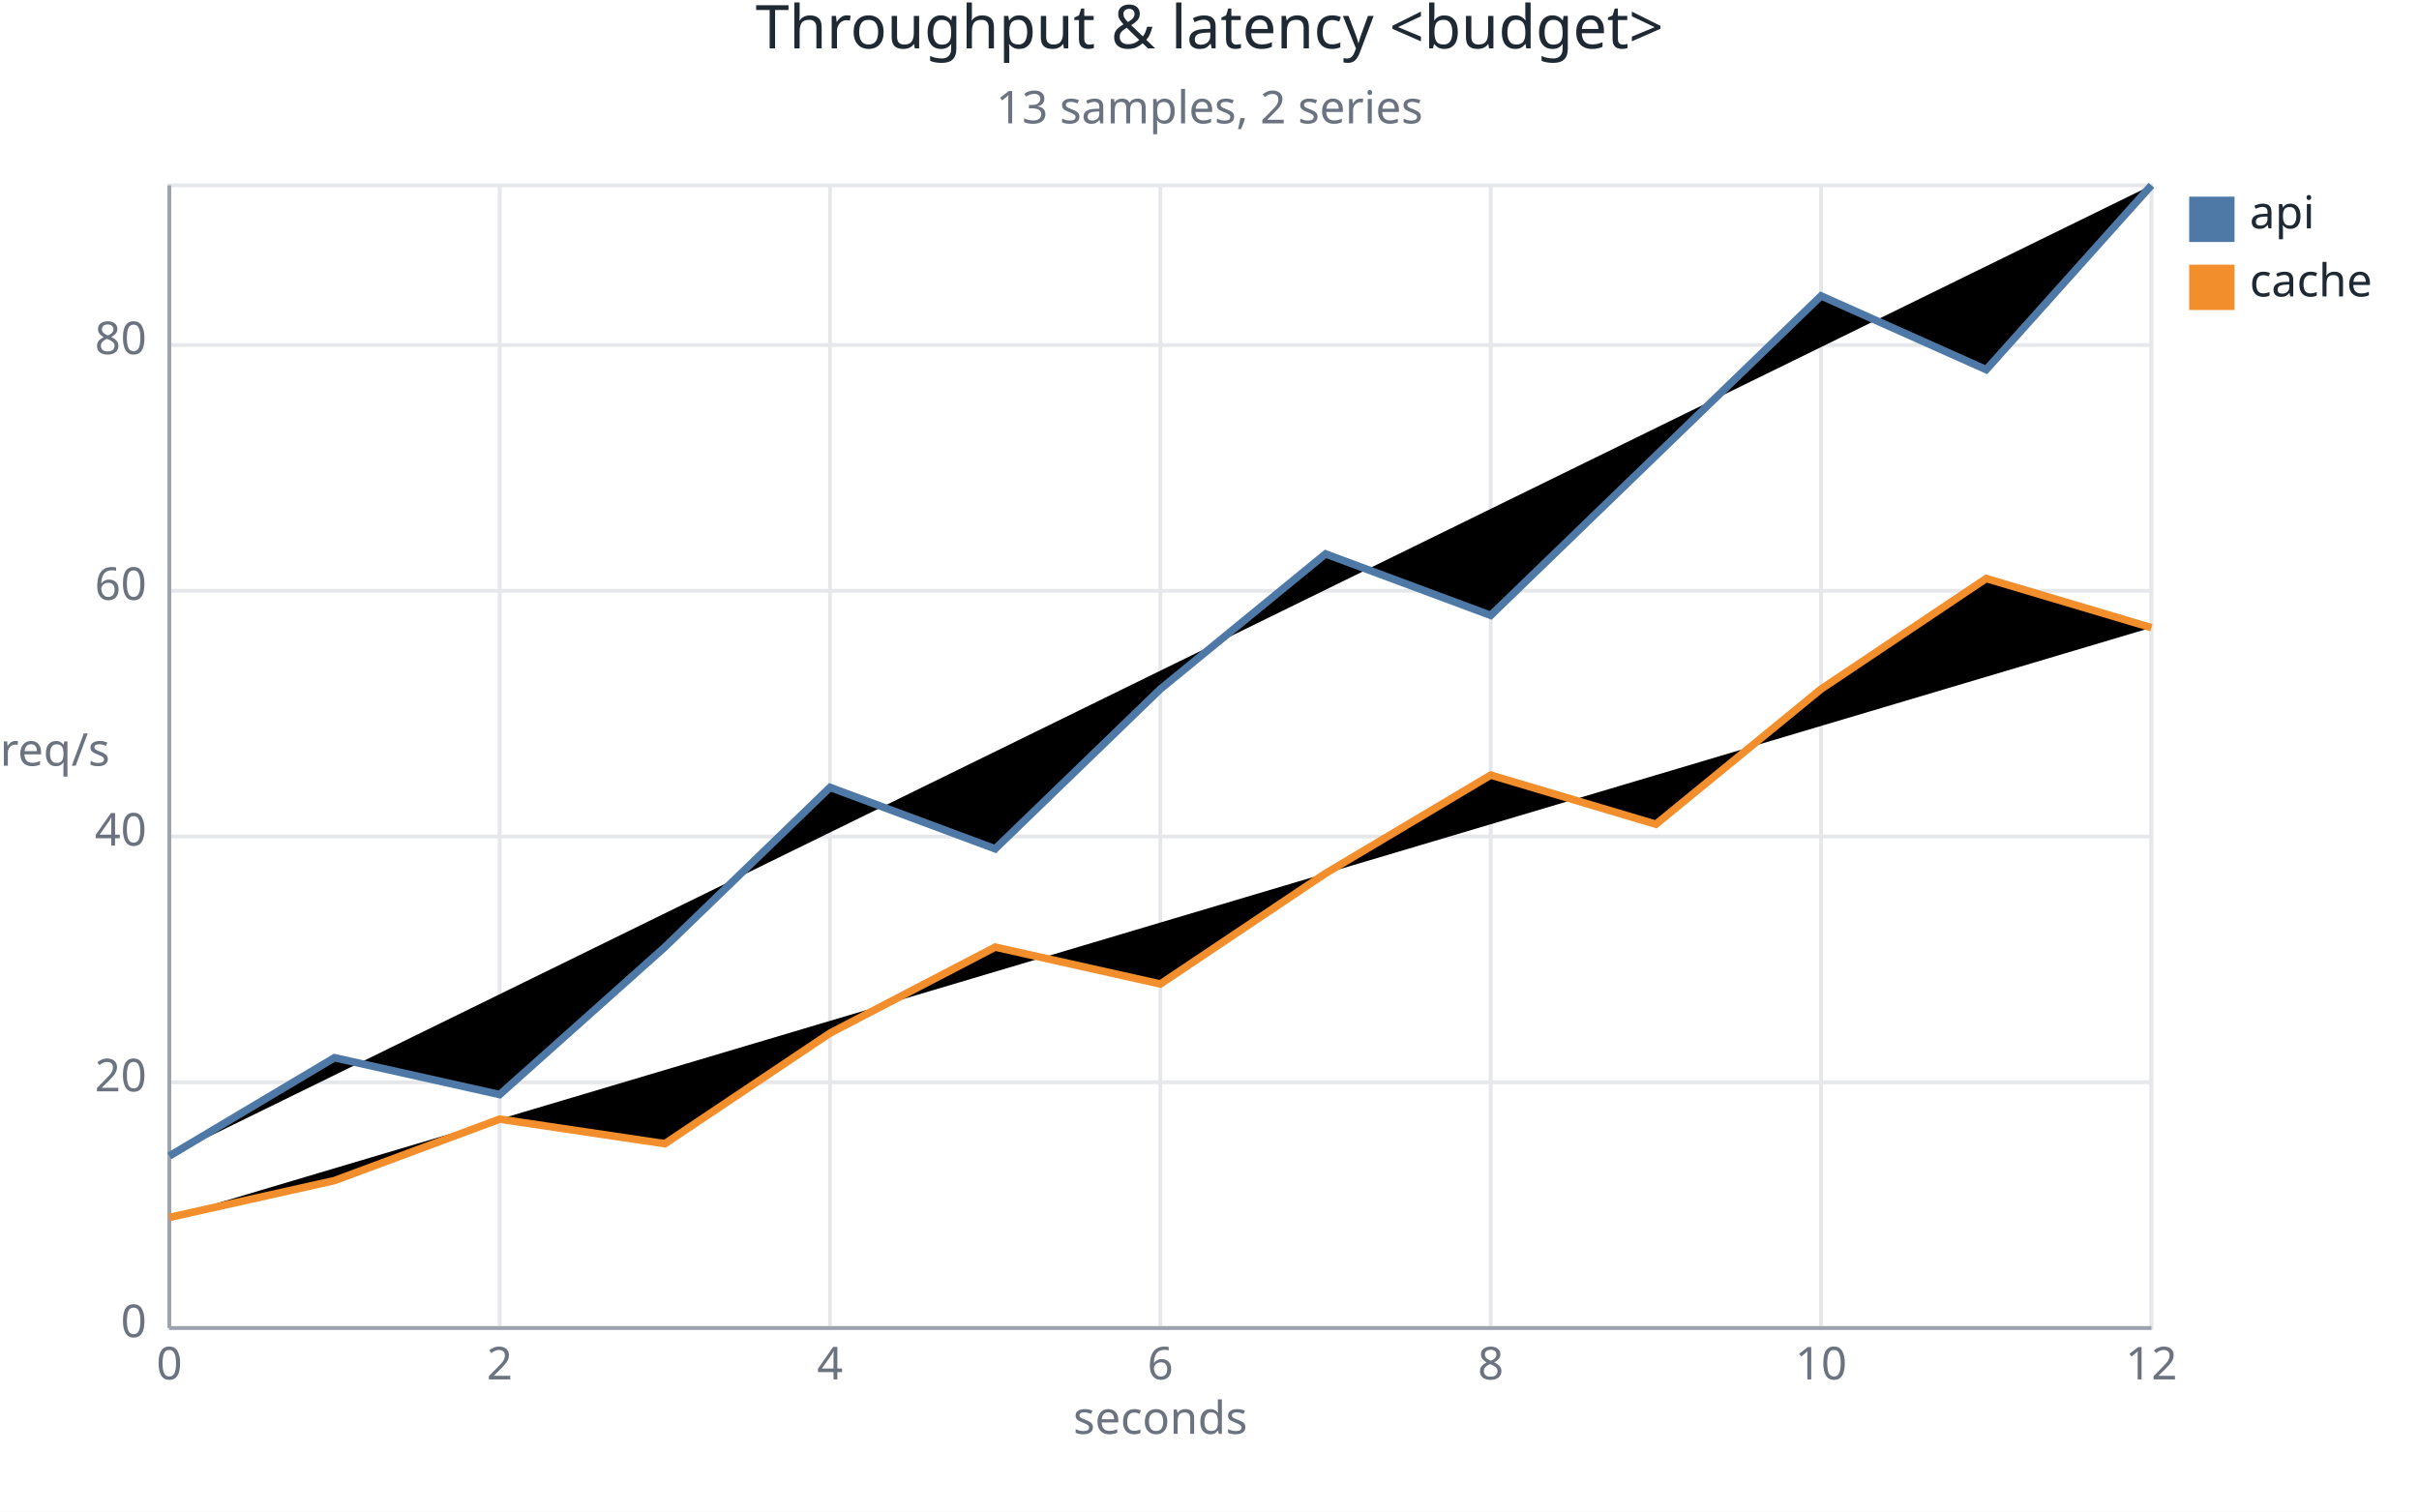
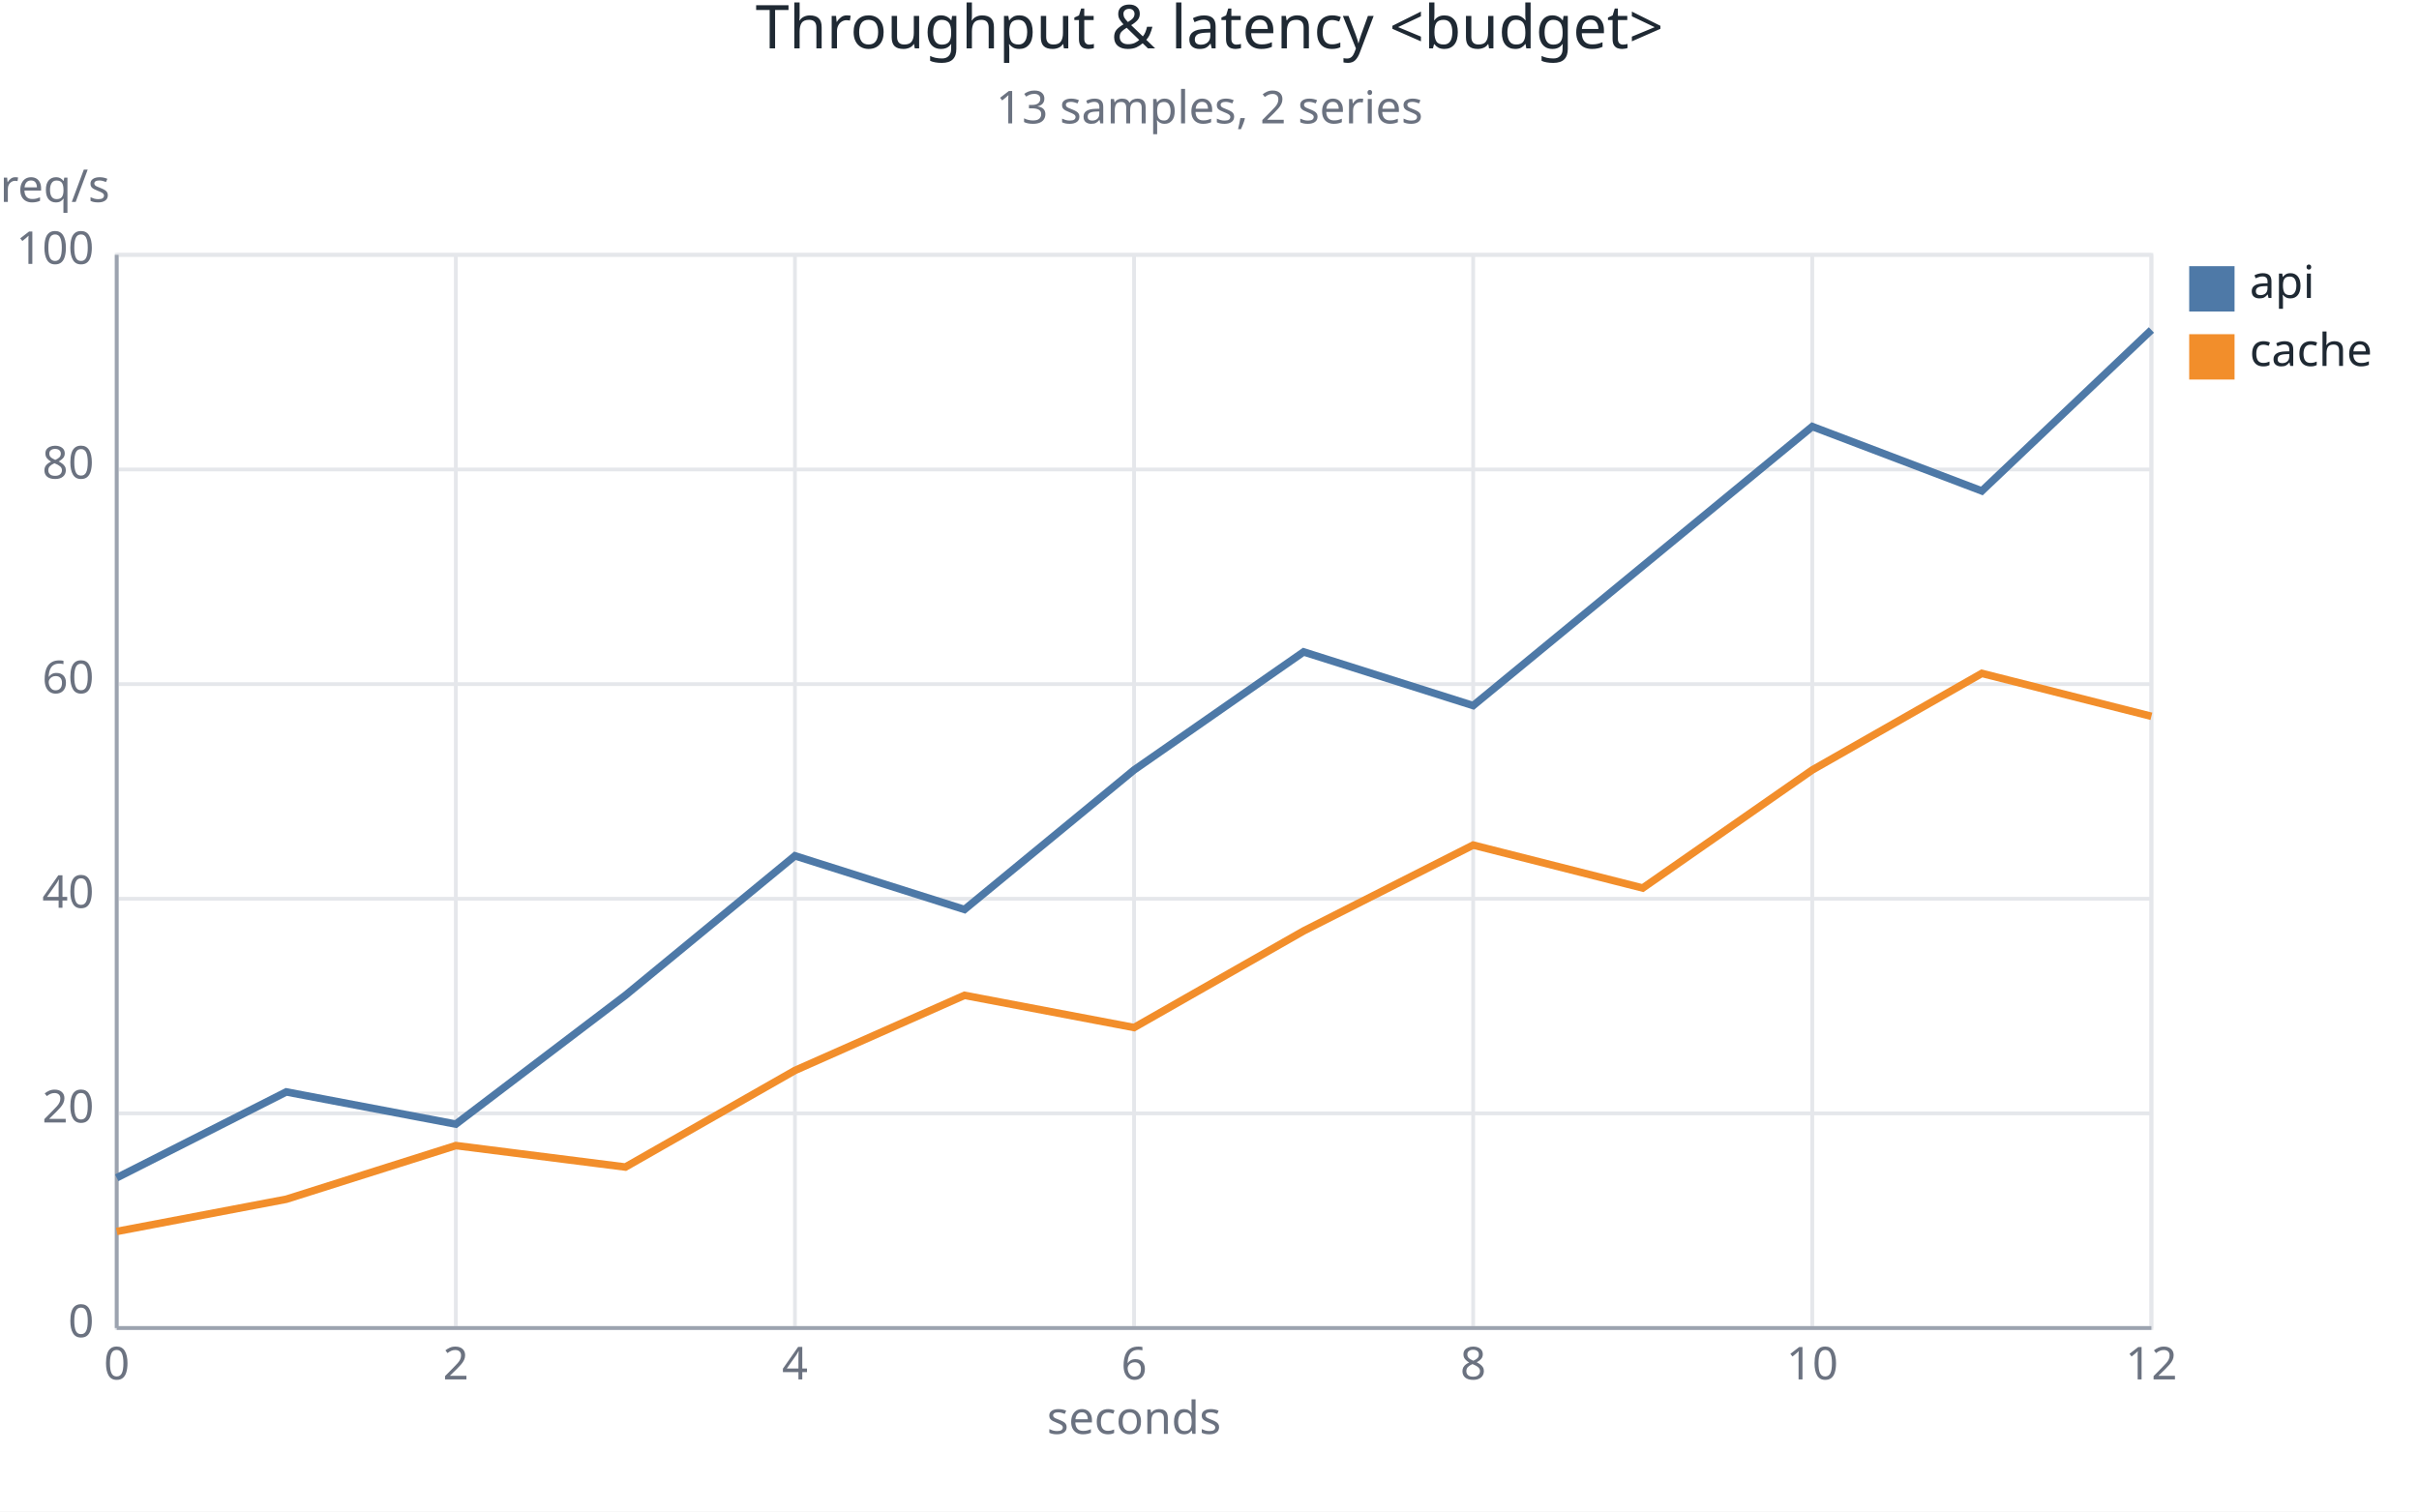
<svg xmlns="http://www.w3.org/2000/svg" viewBox="0 0 640 400" width="640" height="400" role="img">
  <rect x="0" y="0" width="640" height="400" fill="#ffffff" class="mp-c-bg" />
-   <rect x="44.8" y="49.04" width="524.4" height="302.4" fill="#ffffff" stroke="#e5e7eb" stroke-width="1" class="mp-c-plot" />
-   <line x1="44.8" y1="351.44" x2="569.2" y2="351.44" stroke="#e5e7eb" stroke-width="1" class="mp-c-grid" />
-   <line x1="44.8" y1="286.408" x2="569.2" y2="286.408" stroke="#e5e7eb" stroke-width="1" class="mp-c-grid" />
-   <line x1="44.8" y1="221.375" x2="569.2" y2="221.375" stroke="#e5e7eb" stroke-width="1" class="mp-c-grid" />
-   <line x1="44.8" y1="156.343" x2="569.2" y2="156.343" stroke="#e5e7eb" stroke-width="1" class="mp-c-grid" />
-   <line x1="44.8" y1="91.311" x2="569.2" y2="91.311" stroke="#e5e7eb" stroke-width="1" class="mp-c-grid" />
-   <line x1="44.8" y1="49.04" x2="44.8" y2="351.44" stroke="#e5e7eb" stroke-width="1" class="mp-c-grid" />
-   <line x1="132.2" y1="49.04" x2="132.2" y2="351.44" stroke="#e5e7eb" stroke-width="1" class="mp-c-grid" />
-   <line x1="219.6" y1="49.04" x2="219.6" y2="351.44" stroke="#e5e7eb" stroke-width="1" class="mp-c-grid" />
-   <line x1="307" y1="49.04" x2="307" y2="351.44" stroke="#e5e7eb" stroke-width="1" class="mp-c-grid" />
-   <line x1="394.4" y1="49.04" x2="394.4" y2="351.44" stroke="#e5e7eb" stroke-width="1" class="mp-c-grid" />
-   <line x1="481.8" y1="49.04" x2="481.8" y2="351.44" stroke="#e5e7eb" stroke-width="1" class="mp-c-grid" />
-   <line x1="569.2" y1="49.04" x2="569.2" y2="351.44" stroke="#e5e7eb" stroke-width="1" class="mp-c-grid" />
-   <line x1="44.8" y1="49.04" x2="44.8" y2="351.44" stroke="#9ca3af" stroke-width="1" class="mp-c-axis" />
-   <line x1="44.8" y1="351.44" x2="569.2" y2="351.44" stroke="#9ca3af" stroke-width="1" class="mp-c-axis" />
-   <text x="38.8" y="353.84" fill="#6b7280" font-family="system-ui, sans-serif" font-size="12" text-anchor="end" class="mp-c-tick">0</text>
-   <text x="38.8" y="288.808" fill="#6b7280" font-family="system-ui, sans-serif" font-size="12" text-anchor="end" class="mp-c-tick">20</text>
-   <text x="38.8" y="223.775" fill="#6b7280" font-family="system-ui, sans-serif" font-size="12" text-anchor="end" class="mp-c-tick">40</text>
-   <text x="38.8" y="158.743" fill="#6b7280" font-family="system-ui, sans-serif" font-size="12" text-anchor="end" class="mp-c-tick">60</text>
-   <text x="38.8" y="93.711" fill="#6b7280" font-family="system-ui, sans-serif" font-size="12" text-anchor="end" class="mp-c-tick">80</text>
-   <text x="44.8" y="365.04" fill="#6b7280" font-family="system-ui, sans-serif" font-size="12" text-anchor="middle" class="mp-c-tick">0</text>
-   <text x="132.2" y="365.04" fill="#6b7280" font-family="system-ui, sans-serif" font-size="12" text-anchor="middle" class="mp-c-tick">2</text>
-   <text x="219.6" y="365.04" fill="#6b7280" font-family="system-ui, sans-serif" font-size="12" text-anchor="middle" class="mp-c-tick">4</text>
-   <text x="307" y="365.04" fill="#6b7280" font-family="system-ui, sans-serif" font-size="12" text-anchor="middle" class="mp-c-tick">6</text>
-   <text x="394.4" y="365.04" fill="#6b7280" font-family="system-ui, sans-serif" font-size="12" text-anchor="middle" class="mp-c-tick">8</text>
-   <text x="481.8" y="365.04" fill="#6b7280" font-family="system-ui, sans-serif" font-size="12" text-anchor="middle" class="mp-c-tick">10</text>
+   <rect x="30.88" y="67.44" width="538.32" height="284" fill="#ffffff" stroke="#e5e7eb" stroke-width="1" class="mp-c-plot" />
+   <line x1="30.88" y1="351.44" x2="569.2" y2="351.44" stroke="#e5e7eb" stroke-width="1" class="mp-c-grid" />
+   <line x1="30.88" y1="294.64" x2="569.2" y2="294.64" stroke="#e5e7eb" stroke-width="1" class="mp-c-grid" />
+   <line x1="30.88" y1="237.84" x2="569.2" y2="237.84" stroke="#e5e7eb" stroke-width="1" class="mp-c-grid" />
+   <line x1="30.88" y1="181.04" x2="569.2" y2="181.04" stroke="#e5e7eb" stroke-width="1" class="mp-c-grid" />
+   <line x1="30.88" y1="124.24" x2="569.2" y2="124.24" stroke="#e5e7eb" stroke-width="1" class="mp-c-grid" />
+   <line x1="30.88" y1="67.44" x2="569.2" y2="67.44" stroke="#e5e7eb" stroke-width="1" class="mp-c-grid" />
+   <line x1="30.88" y1="67.44" x2="30.88" y2="351.44" stroke="#e5e7eb" stroke-width="1" class="mp-c-grid" />
+   <line x1="120.6" y1="67.44" x2="120.6" y2="351.44" stroke="#e5e7eb" stroke-width="1" class="mp-c-grid" />
+   <line x1="210.32" y1="67.44" x2="210.32" y2="351.44" stroke="#e5e7eb" stroke-width="1" class="mp-c-grid" />
+   <line x1="300.04" y1="67.44" x2="300.04" y2="351.44" stroke="#e5e7eb" stroke-width="1" class="mp-c-grid" />
+   <line x1="389.76" y1="67.44" x2="389.76" y2="351.44" stroke="#e5e7eb" stroke-width="1" class="mp-c-grid" />
+   <line x1="479.48" y1="67.44" x2="479.48" y2="351.44" stroke="#e5e7eb" stroke-width="1" class="mp-c-grid" />
+   <line x1="569.2" y1="67.44" x2="569.2" y2="351.44" stroke="#e5e7eb" stroke-width="1" class="mp-c-grid" />
+   <line x1="30.88" y1="67.44" x2="30.88" y2="351.44" stroke="#9ca3af" stroke-width="1" class="mp-c-axis" />
+   <line x1="30.88" y1="351.44" x2="569.2" y2="351.44" stroke="#9ca3af" stroke-width="1" class="mp-c-axis" />
+   <text x="24.88" y="353.84" fill="#6b7280" font-family="system-ui, sans-serif" font-size="12" text-anchor="end" class="mp-c-tick">0</text>
+   <text x="24.88" y="297.04" fill="#6b7280" font-family="system-ui, sans-serif" font-size="12" text-anchor="end" class="mp-c-tick">20</text>
+   <text x="24.88" y="240.24" fill="#6b7280" font-family="system-ui, sans-serif" font-size="12" text-anchor="end" class="mp-c-tick">40</text>
+   <text x="24.88" y="183.44" fill="#6b7280" font-family="system-ui, sans-serif" font-size="12" text-anchor="end" class="mp-c-tick">60</text>
+   <text x="24.88" y="126.64" fill="#6b7280" font-family="system-ui, sans-serif" font-size="12" text-anchor="end" class="mp-c-tick">80</text>
+   <text x="24.88" y="69.84" fill="#6b7280" font-family="system-ui, sans-serif" font-size="12" text-anchor="end" class="mp-c-tick">100</text>
+   <text x="30.88" y="365.04" fill="#6b7280" font-family="system-ui, sans-serif" font-size="12" text-anchor="middle" class="mp-c-tick">0</text>
+   <text x="120.6" y="365.04" fill="#6b7280" font-family="system-ui, sans-serif" font-size="12" text-anchor="middle" class="mp-c-tick">2</text>
+   <text x="210.32" y="365.04" fill="#6b7280" font-family="system-ui, sans-serif" font-size="12" text-anchor="middle" class="mp-c-tick">4</text>
+   <text x="300.04" y="365.04" fill="#6b7280" font-family="system-ui, sans-serif" font-size="12" text-anchor="middle" class="mp-c-tick">6</text>
+   <text x="389.76" y="365.04" fill="#6b7280" font-family="system-ui, sans-serif" font-size="12" text-anchor="middle" class="mp-c-tick">8</text>
+   <text x="479.48" y="365.04" fill="#6b7280" font-family="system-ui, sans-serif" font-size="12" text-anchor="middle" class="mp-c-tick">10</text>
  <text x="569.2" y="365.04" fill="#6b7280" font-family="system-ui, sans-serif" font-size="12" text-anchor="middle" class="mp-c-tick">12</text>
-   <text x="307" y="379.44" fill="#6b7280" font-family="system-ui, sans-serif" font-size="12" text-anchor="middle" class="mp-c-label">seconds</text>
-   <text x="0" y="202.64" fill="#6b7280" font-family="system-ui, sans-serif" font-size="12" text-anchor="start" class="mp-c-label">req/s</text>
-   <polyline points="44.8,305.917 88.5,279.905 132.2,289.659 175.9,250.64 219.6,208.369 263.3,224.627 307,182.356 350.7,146.588 394.4,162.846 438.1,120.575 481.8,78.305 525.5,97.814 569.2,49.04" stroke="#4e79a7" stroke-width="2" class="mp-c-series mp-s-0" />
-   <polyline points="44.8,322.175 88.5,312.421 132.2,296.163 175.9,302.666 219.6,273.401 263.3,250.64 307,260.395 350.7,231.13 394.4,205.117 438.1,218.124 481.8,182.356 525.5,153.092 569.2,166.098" stroke="#f28e2b" stroke-width="2" class="mp-c-series mp-s-1" />
-   <rect x="579.2" y="52.04" width="12" height="12" fill="#4e79a7" class="mp-c-legend" />
-   <text x="595.2" y="60.44" fill="#1f2933" font-family="system-ui, sans-serif" font-size="12" text-anchor="start" class="mp-c-legend">api</text>
-   <rect x="579.2" y="70.04" width="12" height="12" fill="#f28e2b" class="mp-c-legend" />
-   <text x="595.2" y="78.44" fill="#1f2933" font-family="system-ui, sans-serif" font-size="12" text-anchor="start" class="mp-c-legend">cache</text>
+   <text x="300.04" y="379.44" fill="#6b7280" font-family="system-ui, sans-serif" font-size="12" text-anchor="middle" class="mp-c-label">seconds</text>
+   <text x="0" y="53.44" fill="#6b7280" font-family="system-ui, sans-serif" font-size="12" text-anchor="start" class="mp-c-label">req/s</text>
+   <polyline points="30.88,311.68 75.74,288.96 120.6,297.48 165.46,263.4 210.32,226.48 255.18,240.68 300.04,203.76 344.9,172.52 389.76,186.72 434.62,149.8 479.48,112.88 524.34,129.92 569.2,87.32" fill="none" stroke="#4e79a7" stroke-width="2" class="mp-c-series mp-s-0" />
+   <polyline points="30.88,325.88 75.74,317.36 120.6,303.16 165.46,308.84 210.32,283.28 255.18,263.4 300.04,271.92 344.9,246.36 389.76,223.64 434.62,235 479.48,203.76 524.34,178.2 569.2,189.56" fill="none" stroke="#f28e2b" stroke-width="2" class="mp-c-series mp-s-1" />
+   <rect x="579.2" y="70.44" width="12" height="12" fill="#4e79a7" class="mp-c-legend" />
+   <text x="595.2" y="78.84" fill="#1f2933" font-family="system-ui, sans-serif" font-size="12" text-anchor="start" class="mp-c-legend">api</text>
+   <rect x="579.2" y="88.44" width="12" height="12" fill="#f28e2b" class="mp-c-legend" />
+   <text x="595.2" y="96.84" fill="#1f2933" font-family="system-ui, sans-serif" font-size="12" text-anchor="start" class="mp-c-legend">cache</text>
  <text x="320" y="12.8" fill="#1f2933" font-family="system-ui, sans-serif" font-size="16" text-anchor="middle" class="mp-c-title">Throughput &amp; latency &lt;budget&gt;</text>
  <text x="320" y="32.64" fill="#6b7280" font-family="system-ui, sans-serif" font-size="12" text-anchor="middle" class="mp-c-title">13 samples, 2 series</text>
</svg>
